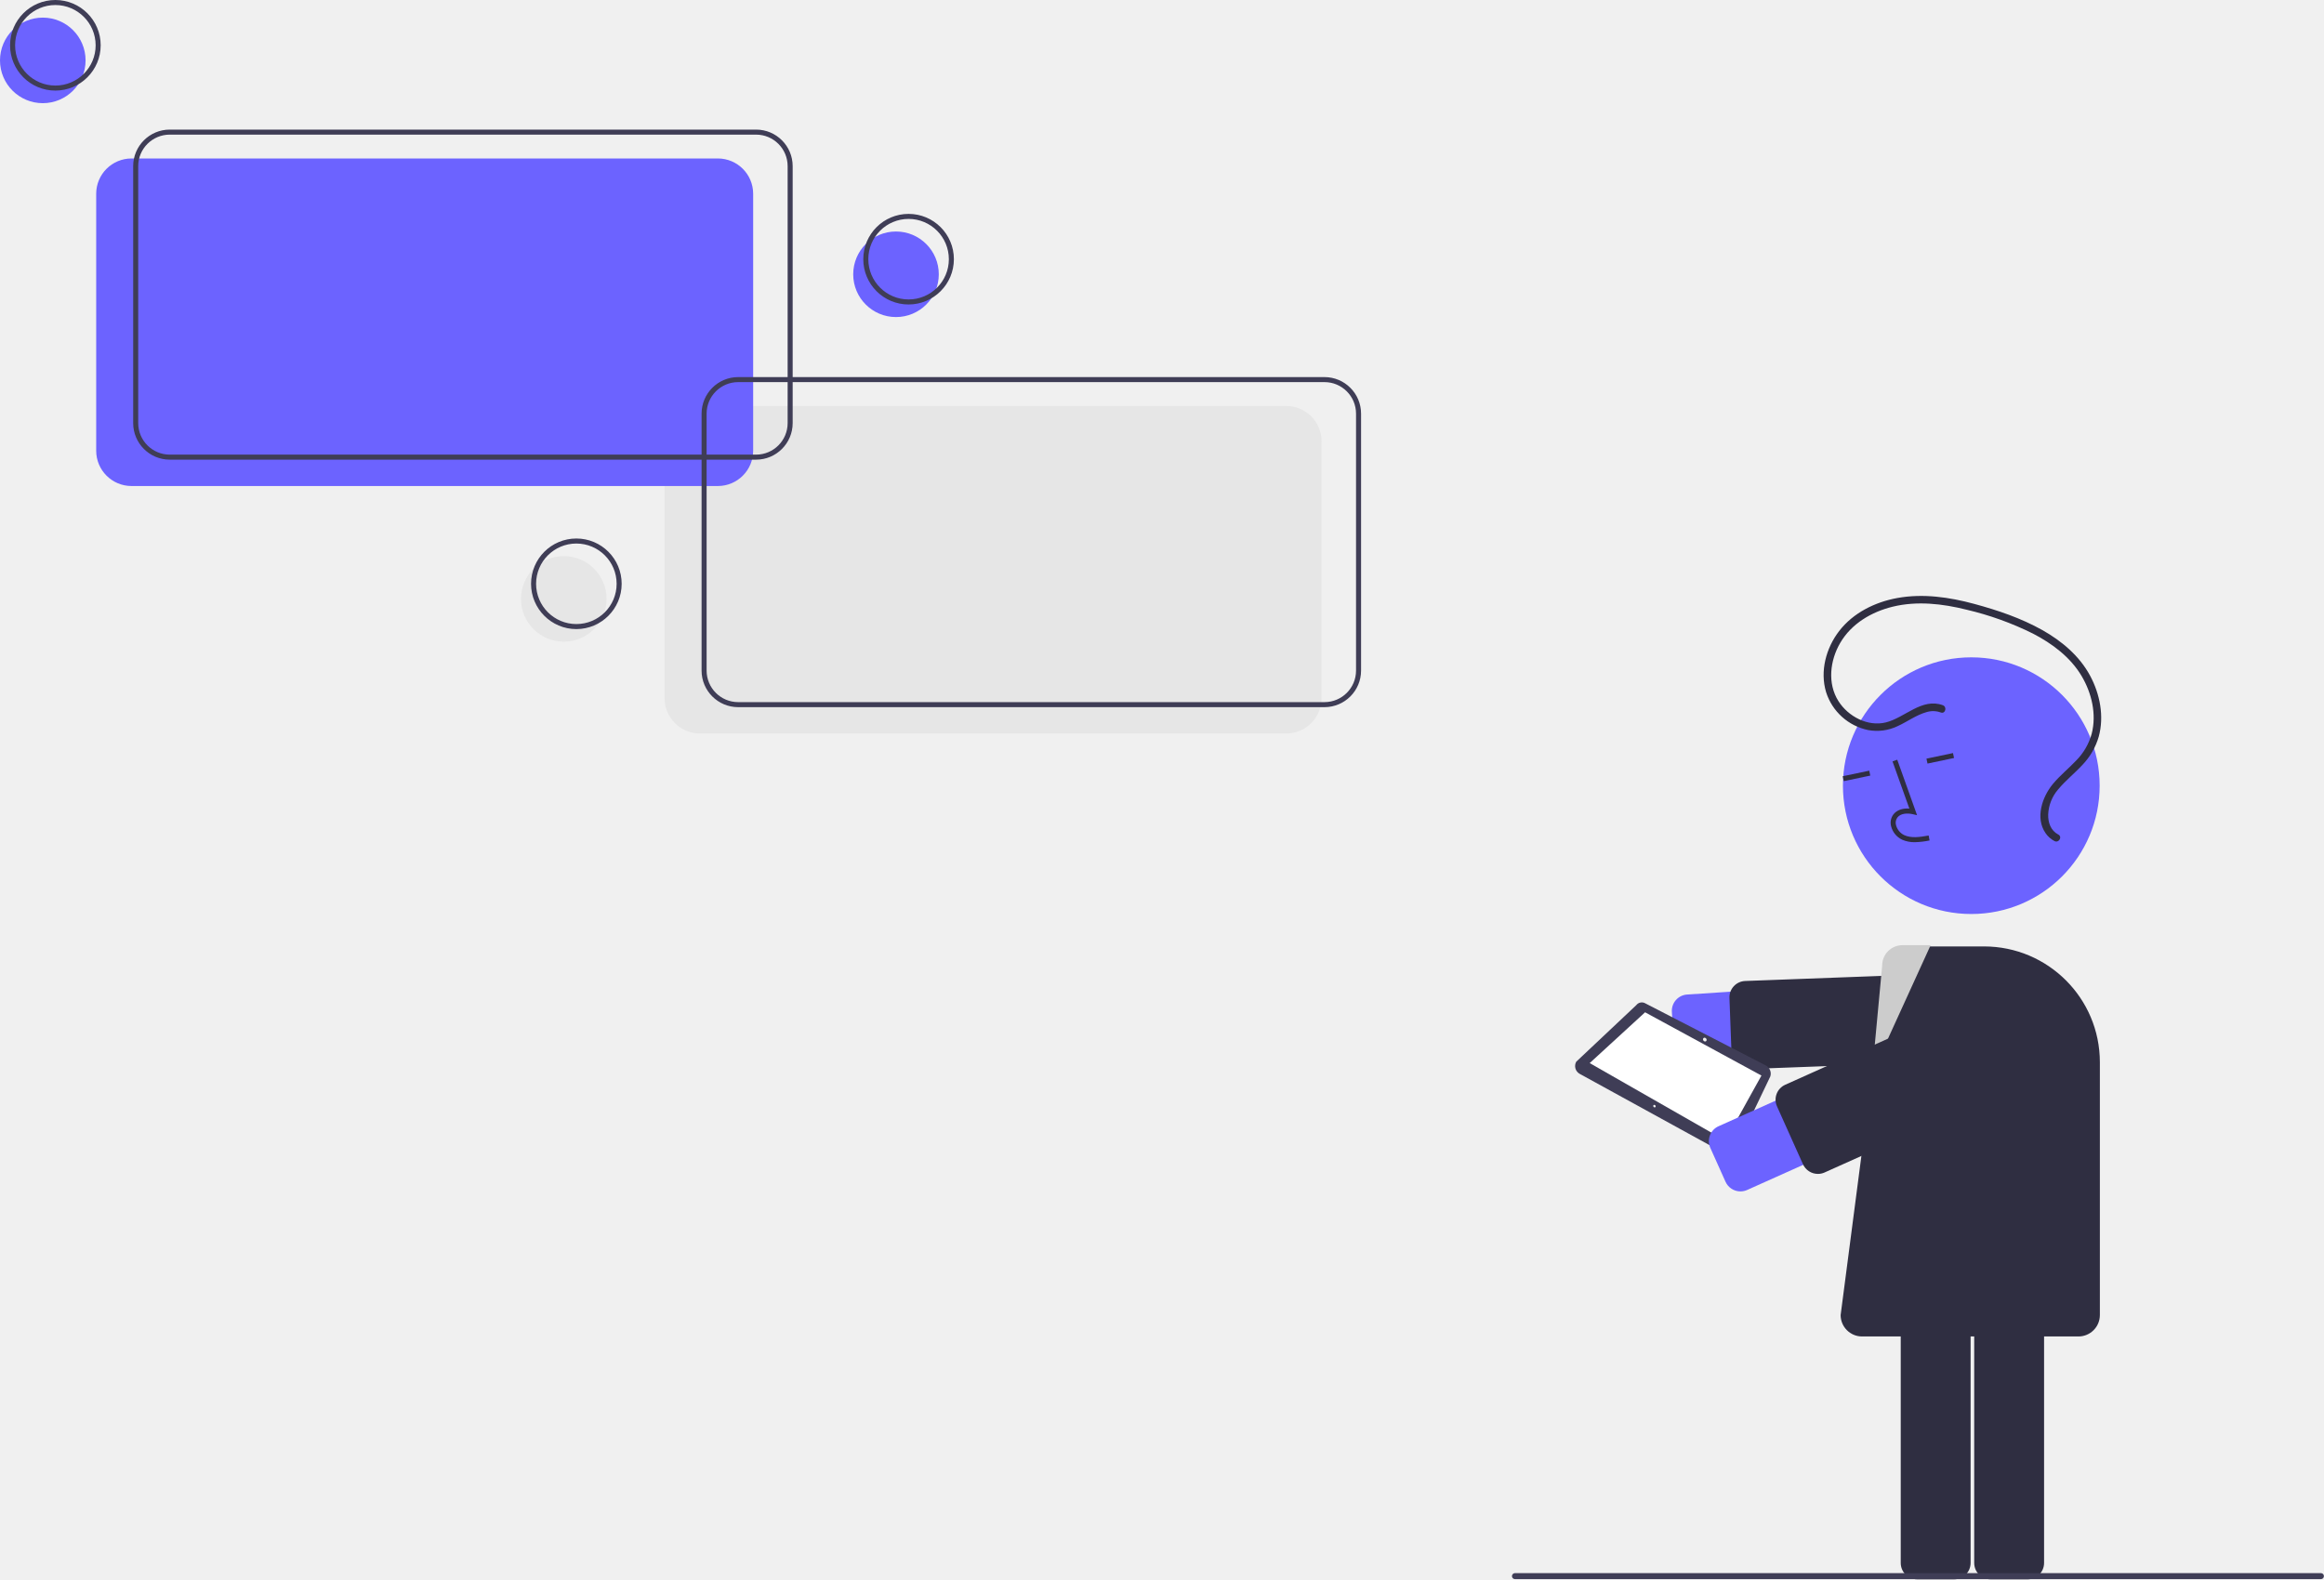
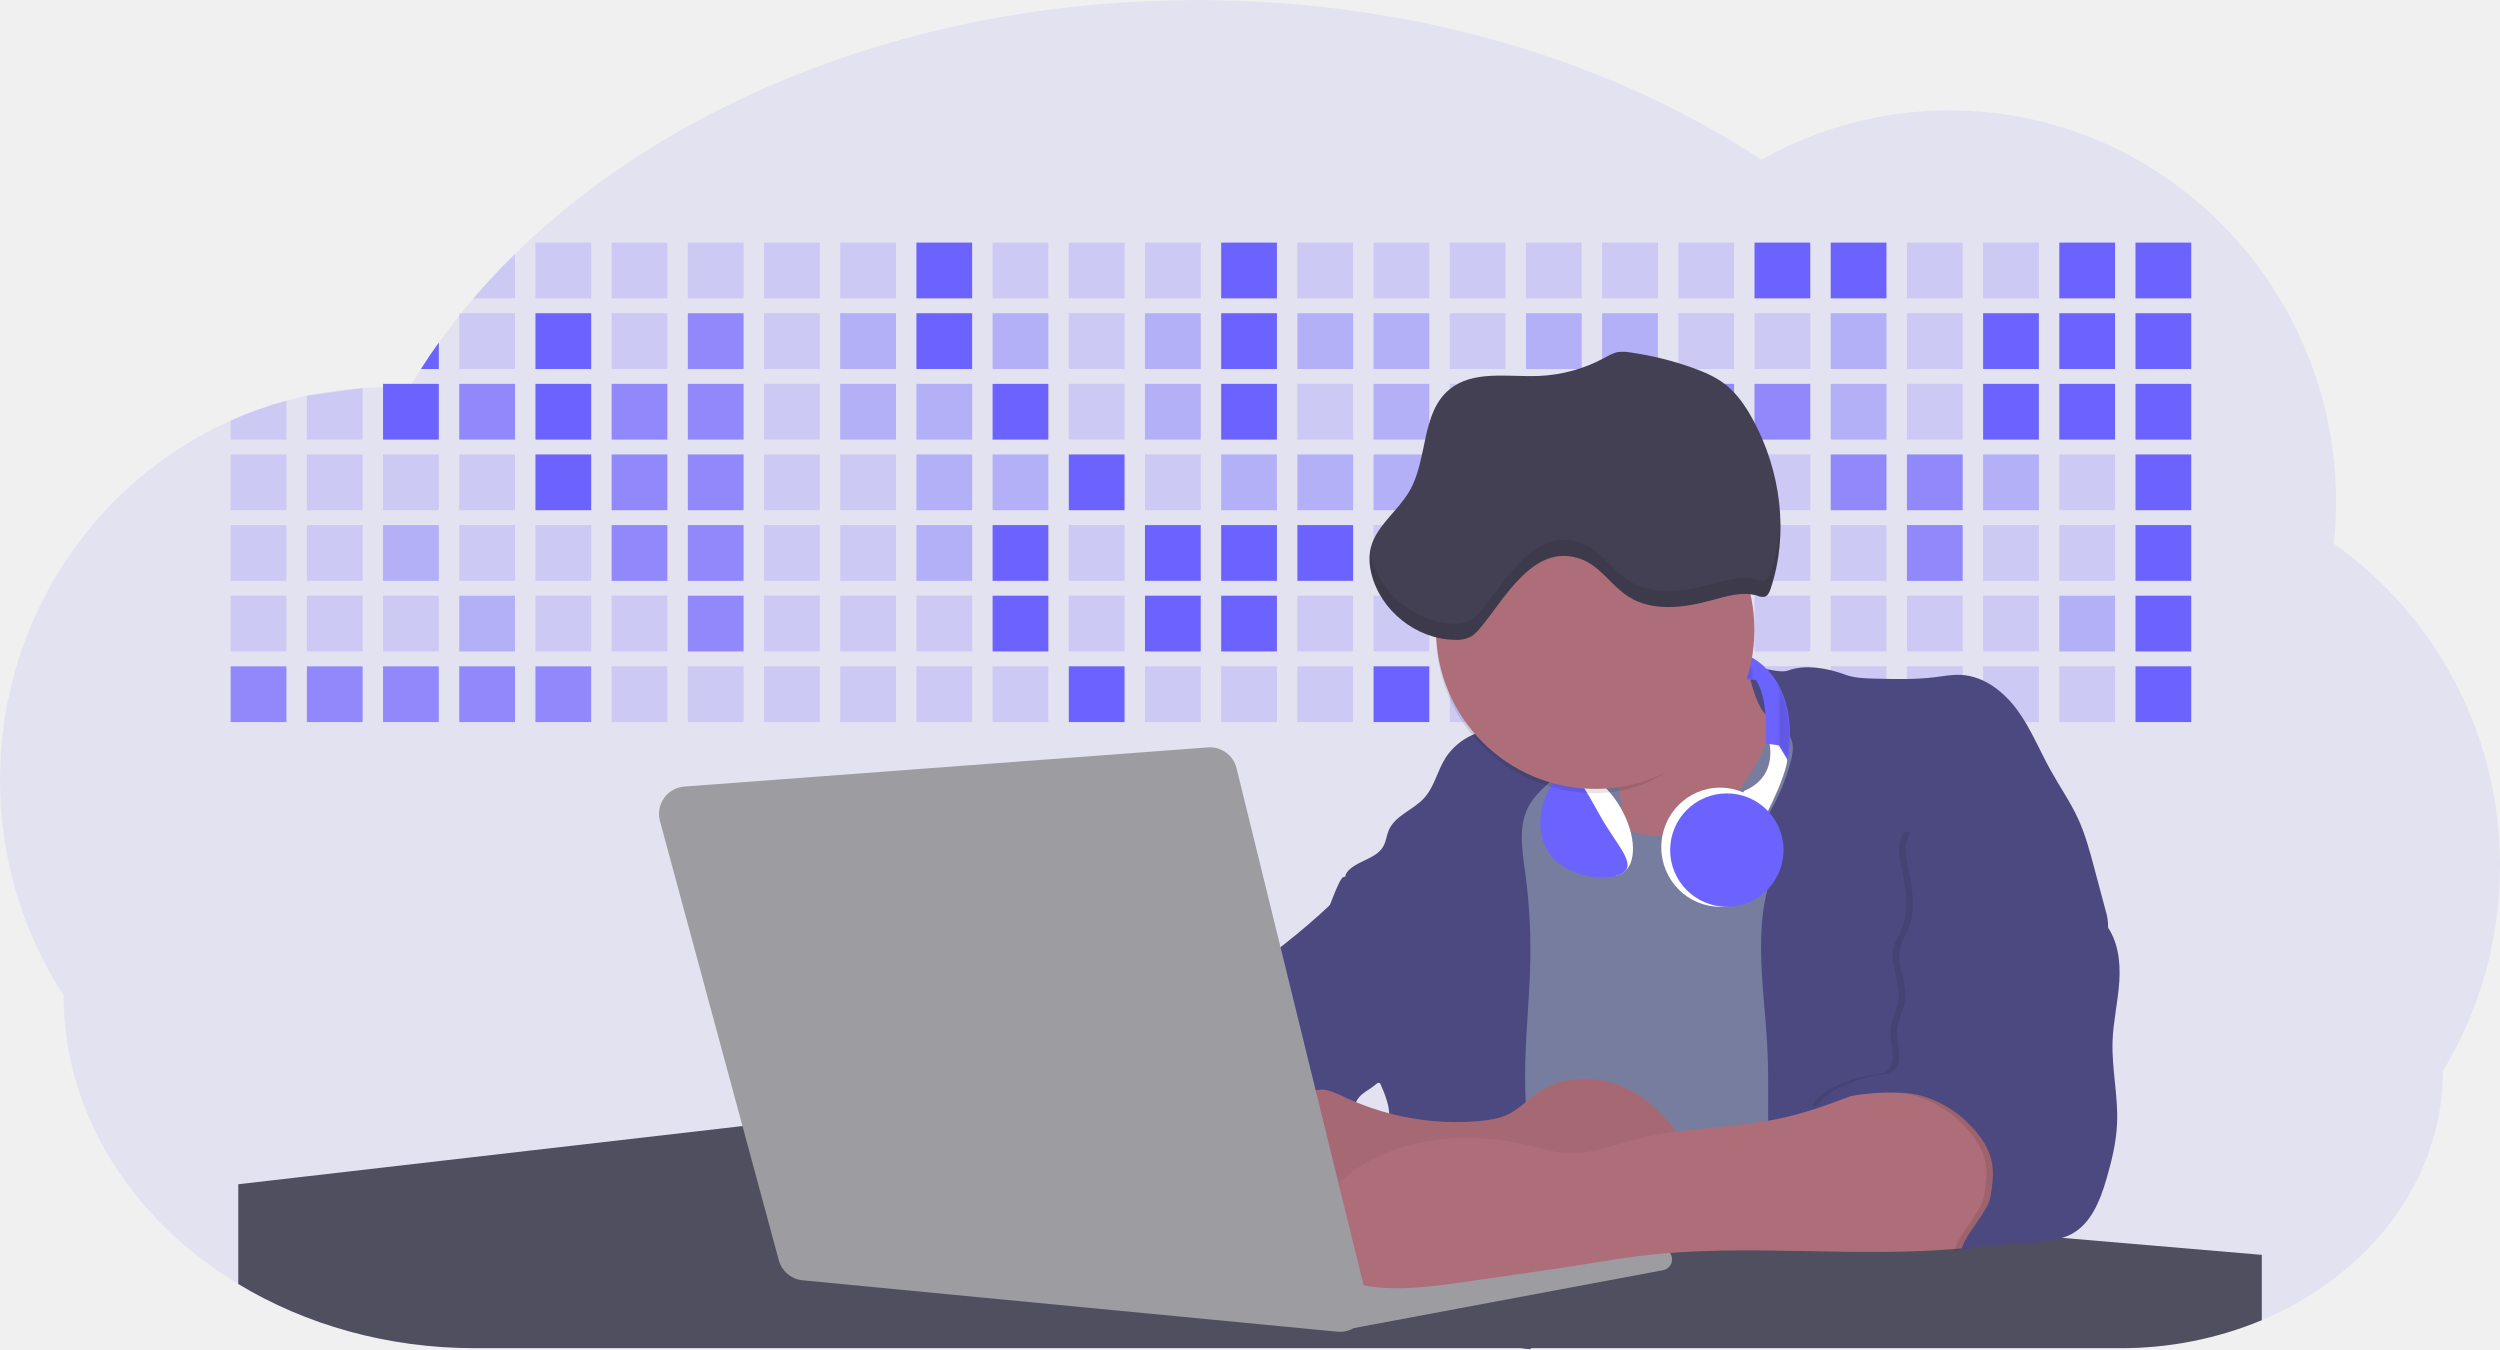
- <svg xmlns="http://www.w3.org/2000/svg" id="f90379f0-386c-4bb1-8522-a9f66969fa1c" data-name="Layer 1" width="923.372" height="627.62" viewBox="0 0 923.372 627.62">
-   <path d="M649.374,427.69H416.393a14.039,14.039,0,0,1-14.023-14.023V311.544a14.039,14.039,0,0,1,14.023-14.023h232.981a14.04,14.04,0,0,1,14.024,14.023v102.123A14.04,14.04,0,0,1,649.374,427.69Z" transform="translate(-138.3139 -136.1902)" fill="#e6e6e6" />
-   <circle cx="17" cy="24" r="17" fill="#6c63ff" />
-   <path d="M160.314,172.19a18,18,0,1,1,18-18A18.02,18.02,0,0,1,160.314,172.19Zm0-34a16,16,0,1,0,16,16A16.018,16.018,0,0,0,160.314,138.19Z" transform="translate(-138.3139 -136.1902)" fill="#3f3d56" />
-   <circle cx="224" cy="238" r="17" fill="#e6e6e6" />
-   <path d="M367.314,386.19a18,18,0,1,1,18-18A18.02,18.02,0,0,1,367.314,386.19Zm0-34a16,16,0,1,0,16,16A16.018,16.018,0,0,0,367.314,352.19Z" transform="translate(-138.3139 -136.1902)" fill="#3f3d56" />
-   <circle cx="356" cy="109" r="17" fill="#6c63ff" />
-   <path d="M499.314,257.19a18,18,0,1,1,18-18A18.02,18.02,0,0,1,499.314,257.19Zm0-34a16,16,0,1,0,16,16A16.018,16.018,0,0,0,499.314,223.19Z" transform="translate(-138.3139 -136.1902)" fill="#3f3d56" />
-   <path d="M423.538,329.335H190.557a14.04,14.04,0,0,1-14.024-14.023V213.189A14.04,14.04,0,0,1,190.557,199.165h232.981a14.04,14.04,0,0,1,14.024,14.024V315.312A14.04,14.04,0,0,1,423.538,329.335Z" transform="translate(-138.3139 -136.1902)" fill="#6c63ff" />
-   <path d="M438.734,318.86H205.753a14.54,14.54,0,0,1-14.524-14.523V202.214a14.54,14.54,0,0,1,14.524-14.523H438.734a14.54,14.54,0,0,1,14.524,14.523V304.337A14.54,14.54,0,0,1,438.734,318.86ZM205.753,189.69a12.538,12.538,0,0,0-12.524,12.523V304.337a12.538,12.538,0,0,0,12.524,12.523H438.734a12.538,12.538,0,0,0,12.524-12.523V202.214a12.538,12.538,0,0,0-12.524-12.523Z" transform="translate(-138.3139 -136.1902)" fill="#3f3d56" />
-   <path d="M664.571,417.215H431.59A14.54,14.54,0,0,1,417.066,402.691V300.569a14.54,14.54,0,0,1,14.524-14.523h232.981a14.54,14.54,0,0,1,14.524,14.523V402.691A14.54,14.54,0,0,1,664.571,417.215ZM431.59,288.045A12.538,12.538,0,0,0,419.066,300.569V402.691a12.538,12.538,0,0,0,12.524,12.524h232.981a12.538,12.538,0,0,0,12.524-12.524V300.569a12.538,12.538,0,0,0-12.524-12.523Z" transform="translate(-138.3139 -136.1902)" fill="#3f3d56" />
-   <path d="M810.022,559.13a6.5,6.5,0,0,1-6.476-6.075l-.965-14.728a6.5,6.5,0,0,1,6.061-6.911l115.387-7.557a13.88,13.88,0,0,1,1.814,27.701L810.457,559.116Q810.239,559.13,810.022,559.13Z" transform="translate(-138.3139 -136.1902)" fill="#6c63ff" />
-   <path d="M832.775,561.029a6.508,6.508,0,0,1-6.493-6.258l-.822-21.998a6.5,6.5,0,0,1,6.253-6.738L926.599,522.489a6.5,6.5,0,0,1,6.738,6.253l.822,21.998a6.5,6.5,0,0,1-6.253,6.738l-94.886,3.546C832.938,561.028,832.856,561.029,832.775,561.029Z" transform="translate(-138.3139 -136.1902)" fill="#2f2e41" />
-   <path d="M943.966,763.81H929.206a6.507,6.507,0,0,1-6.5-6.5V634.296a6.507,6.507,0,0,1,6.5-6.5h14.76a6.507,6.507,0,0,1,6.5,6.5V757.31A6.507,6.507,0,0,1,943.966,763.81Z" transform="translate(-138.3139 -136.1902)" fill="#2f2e41" />
-   <path d="M914.774,763.81H900.014a6.507,6.507,0,0,1-6.5-6.5V634.296a6.507,6.507,0,0,1,6.5-6.5h14.76a6.507,6.507,0,0,1,6.5,6.5V757.31A6.507,6.507,0,0,1,914.774,763.81Z" transform="translate(-138.3139 -136.1902)" fill="#2f2e41" />
-   <circle cx="783.235" cy="312.227" r="51" fill="#6c63ff" />
-   <path d="M899.114,470.88a12.095,12.095,0,0,1-5.027-.98,8.133,8.133,0,0,1-4.38-5.285,5.472,5.472,0,0,1,.897-4.78c1.332-1.709,3.632-2.522,6.338-2.314L890.244,438.773l1.883-.673,7.874,22.042-1.775-.403c-2.058-.465-4.728-.363-6.044,1.327a3.514,3.514,0,0,0-.533,3.07,6.146,6.146,0,0,0,3.261,3.942c2.783,1.257,6.042.81,9.703.146l.356,1.968A32.962,32.962,0,0,1,899.114,470.88Z" transform="translate(-138.3139 -136.1902)" fill="#2f2e41" />
-   <rect x="870.553" y="443.539" width="10.772" height="2" transform="translate(-210.9955 53.39222) rotate(-11.86416)" fill="#2f2e41" />
-   <rect x="903.826" y="436.548" width="10.772" height="2" transform="translate(-208.8474 60.08363) rotate(-11.86416)" fill="#2f2e41" />
-   <path d="M766.098,563.01l57.49,31.578a2.738,2.738,0,0,0,4.025-1.187l14.083-29.437a3.675,3.675,0,0,0-1.883-4.413L792.082,534.949a2.787,2.787,0,0,0-3.652.698l-23.842,22.462a3.541,3.541,0,0,0,1.356,4.82Q766.019,562.971,766.098,563.01Z" transform="translate(-138.3139 -136.1902)" fill="#3f3d56" />
-   <polygon points="631.62 422.471 685.516 453.277 699.858 427.427 653.623 402.284 631.62 422.471" fill="#fff" />
-   <ellipse cx="815.673" cy="549.324" rx="0.676" ry="0.793" transform="translate(-300.864 513.9266) rotate(-39.84152)" fill="#f2f2f2" />
-   <ellipse cx="795.663" cy="575.77" rx="0.451" ry="0.529" transform="translate(-322.4531 507.2466) rotate(-39.84152)" fill="#f2f2f2" />
-   <path d="M964.134,667.301h-86a8.51,8.51,0,0,1-8.5-8.5l18.004-138.064a8.49,8.49,0,0,1,8.496-8.436h30.52a46.032,46.032,0,0,1,45.98,45.98v100.52A8.51,8.51,0,0,1,964.134,667.301Z" transform="translate(-138.3139 -136.1902)" fill="#2f2e41" />
-   <path d="M905.394,511.801l-23.26,51,4-42.84a8.079,8.079,0,0,1,8-8.16Z" transform="translate(-138.3139 -136.1902)" fill="#ccc" />
-   <path d="M829.837,609.655a6.51,6.51,0,0,1-5.941-3.839l-6.041-13.467a6.499,6.499,0,0,1,3.27-8.591L926.63,536.428a13.879,13.879,0,1,1,11.362,25.327L832.487,609.086A6.464,6.464,0,0,1,829.837,609.655Z" transform="translate(-138.3139 -136.1902)" fill="#6c63ff" />
-   <path d="M860.61,602.702A6.51,6.51,0,0,1,854.67,598.863l-10.319-23.002a6.507,6.507,0,0,1,3.27-8.591L934.256,528.406a6.499,6.499,0,0,1,8.591,3.27l10.319,23.001a6.499,6.499,0,0,1-3.27,8.591l-86.635,38.865A6.472,6.472,0,0,1,860.61,602.702Z" transform="translate(-138.3139 -136.1902)" fill="#2f2e41" />
-   <path d="M910.233,416.441c-8.304-3.059-15.129,5-22.654,6.845-7.198,1.765-14.954-2.387-18.799-8.44-4.486-7.061-3.374-16.228.706-23.198,4.469-7.634,12.428-12.319,20.864-14.365,9.668-2.345,19.742-1.192,29.283,1.19a121.85,121.85,0,0,1,26.443,9.521c7.61,3.939,14.823,9.327,19.27,16.79,4.042,6.782,6.041,15.223,4.041,22.994a24.205,24.205,0,0,1-6.145,10.626c-3.012,3.189-6.464,5.953-9.272,9.335-4.247,5.114-7.101,13.496-2.914,19.545a9.793,9.793,0,0,0,3.551,3.147c1.71.891,3.229-1.697,1.514-2.59-3.012-1.569-4.105-4.752-4.024-7.998a16.272,16.272,0,0,1,3.994-9.982c2.942-3.535,6.579-6.398,9.686-9.777a27.022,27.022,0,0,0,6.412-11.162c2.208-8.09.481-16.902-3.426-24.191-4.228-7.888-11.316-13.843-19.03-18.172-8.394-4.711-17.724-7.868-26.987-10.375-9.939-2.69-20.376-4.205-30.603-2.343-8.866,1.614-17.531,5.894-23.106,13.136-5.204,6.76-7.691,15.973-5.174,24.291A22.235,22.235,0,0,0,880.561,426.32a19.101,19.101,0,0,0,11.614-1.515c3.897-1.746,7.437-4.461,11.581-5.622a8.941,8.941,0,0,1,5.68.151c1.814.668,2.597-2.23.798-2.893Z" transform="translate(-138.3139 -136.1902)" fill="#2f2e41" />
-   <path d="M1060.495,763.735h-320.294a1.191,1.191,0,0,1,0-2.381h320.294a1.191,1.191,0,0,1,0,2.381Z" transform="translate(-138.3139 -136.1902)" fill="#3f3d56" />
+ <svg xmlns="http://www.w3.org/2000/svg" id="aa7bae02-e79e-4d6b-a496-aba15f39787c" data-name="Layer 1" width="1144" height="617.32" viewBox="0 0 1144 617.32">
+   <path d="M1172,537.57a181.92,181.92,0,0,1-6.85,49.6,180.06,180.06,0,0,1-19.27,44.28c0,50.1-33.82,93.4-82.91,114a167.3,167.3,0,0,1-64.73,12.8H245.17c-40.25,0-77.55-10.86-108.14-29.36A185.76,185.76,0,0,1,112.2,711c-34-29.22-55.08-69.6-55.08-114.2A180.5,180.5,0,0,1,28,498.08c0-73.36,43.39-136.44,105.55-164.29a174.52,174.52,0,0,1,25.51-9.12q4.63-1.26,9.36-2.26a175.39,175.39,0,0,1,25.51-3.5q4.65-.29,9.35-.33H205c3.46,0,6.89.12,10.3.32l1.12-1.9q2.06-3.44,4.22-6.81,3.9-6.14,8.18-12.1,4.48-6.29,9.35-12.38l.83-1q2.76-3.44,5.64-6.8,9-10.49,19-20.35c72.11-70.68,185.08-116.18,312.08-116.18,98.82,0,189.15,27.55,258.34,73.07A174.18,174.18,0,0,1,920,191.86c97.74,0,177,80.37,177,179.51a184.9,184.9,0,0,1-1,18.78A180,180,0,0,1,1172,537.57Z" transform="translate(-28 -141.34)" fill="#6c63ff" opacity="0.1" />
+   <path d="M263.66,257.52v20.35h-19Q253.59,267.39,263.66,257.52Z" transform="translate(-28 -141.34)" fill="#6c63ff" opacity="0.2" />
+   <rect x="245.02" y="111.02" width="25.51" height="25.51" fill="#6c63ff" opacity="0.2" />
+   <rect x="279.88" y="111.02" width="25.51" height="25.51" fill="#6c63ff" opacity="0.2" />
+   <rect x="314.75" y="111.02" width="25.51" height="25.51" fill="#6c63ff" opacity="0.2" />
+   <rect x="349.61" y="111.02" width="25.51" height="25.51" fill="#6c63ff" opacity="0.2" />
+   <rect x="384.48" y="111.02" width="25.51" height="25.51" fill="#6c63ff" opacity="0.2" />
+   <rect x="419.35" y="111.02" width="25.51" height="25.51" fill="#6c63ff" />
+   <rect x="454.21" y="111.02" width="25.51" height="25.51" fill="#6c63ff" opacity="0.2" />
+   <rect x="489.08" y="111.02" width="25.51" height="25.51" fill="#6c63ff" opacity="0.2" />
+   <rect x="523.94" y="111.02" width="25.51" height="25.51" fill="#6c63ff" opacity="0.2" />
+   <rect x="558.81" y="111.02" width="25.51" height="25.51" fill="#6c63ff" />
+   <rect x="593.68" y="111.02" width="25.51" height="25.51" fill="#6c63ff" opacity="0.2" />
+   <rect x="628.54" y="111.02" width="25.51" height="25.51" fill="#6c63ff" opacity="0.2" />
+   <rect x="663.41" y="111.02" width="25.51" height="25.51" fill="#6c63ff" opacity="0.2" />
+   <rect x="698.28" y="111.02" width="25.51" height="25.51" fill="#6c63ff" opacity="0.2" />
+   <rect x="733.14" y="111.02" width="25.51" height="25.51" fill="#6c63ff" opacity="0.2" />
+   <rect x="768.01" y="111.02" width="25.51" height="25.51" fill="#6c63ff" opacity="0.2" />
+   <rect x="802.87" y="111.02" width="25.51" height="25.51" fill="#6c63ff" />
+   <rect x="837.74" y="111.02" width="25.51" height="25.51" fill="#6c63ff" />
+   <rect x="872.61" y="111.02" width="25.51" height="25.51" fill="#6c63ff" opacity="0.2" />
+   <rect x="907.47" y="111.02" width="25.51" height="25.51" fill="#6c63ff" opacity="0.2" />
+   <rect x="942.34" y="111.02" width="25.51" height="25.51" fill="#6c63ff" />
+   <rect x="977.2" y="111.02" width="25.51" height="25.51" fill="#6c63ff" />
+   <path d="M228.8,298.08v12.1h-8.18Q224.52,304,228.8,298.08Z" transform="translate(-28 -141.34)" fill="#6c63ff" />
+   <rect x="210.15" y="143.33" width="25.51" height="25.51" fill="#6c63ff" opacity="0.2" />
+   <rect x="245.02" y="143.33" width="25.51" height="25.51" fill="#6c63ff" />
+   <rect x="279.88" y="143.33" width="25.51" height="25.51" fill="#6c63ff" opacity="0.2" />
+   <rect x="314.75" y="143.33" width="25.51" height="25.51" fill="#6c63ff" opacity="0.7" />
+   <rect x="349.61" y="143.33" width="25.51" height="25.51" fill="#6c63ff" opacity="0.2" />
+   <rect x="384.48" y="143.33" width="25.51" height="25.51" fill="#6c63ff" opacity="0.4" />
+   <rect x="419.35" y="143.33" width="25.51" height="25.51" fill="#6c63ff" />
+   <rect x="454.21" y="143.33" width="25.51" height="25.51" fill="#6c63ff" opacity="0.4" />
+   <rect x="489.08" y="143.33" width="25.51" height="25.51" fill="#6c63ff" opacity="0.2" />
+   <rect x="523.94" y="143.33" width="25.51" height="25.51" fill="#6c63ff" opacity="0.4" />
+   <rect x="558.81" y="143.33" width="25.51" height="25.51" fill="#6c63ff" />
+   <rect x="593.68" y="143.33" width="25.51" height="25.51" fill="#6c63ff" opacity="0.4" />
+   <rect x="628.54" y="143.33" width="25.51" height="25.51" fill="#6c63ff" opacity="0.4" />
+   <rect x="663.41" y="143.33" width="25.51" height="25.51" fill="#6c63ff" opacity="0.2" />
+   <rect x="698.28" y="143.33" width="25.51" height="25.51" fill="#6c63ff" opacity="0.4" />
+   <rect x="733.14" y="143.33" width="25.51" height="25.51" fill="#6c63ff" opacity="0.4" />
+   <rect x="768.01" y="143.33" width="25.51" height="25.51" fill="#6c63ff" opacity="0.2" />
+   <rect x="802.87" y="143.33" width="25.51" height="25.51" fill="#6c63ff" opacity="0.2" />
+   <rect x="837.74" y="143.33" width="25.51" height="25.51" fill="#6c63ff" opacity="0.4" />
+   <rect x="872.61" y="143.33" width="25.51" height="25.51" fill="#6c63ff" opacity="0.2" />
+   <rect x="907.47" y="143.33" width="25.51" height="25.51" fill="#6c63ff" />
+   <rect x="942.34" y="143.33" width="25.51" height="25.51" fill="#6c63ff" />
+   <rect x="977.2" y="143.33" width="25.51" height="25.51" fill="#6c63ff" />
+   <path d="M159.06,324.67V342.5H133.55v-8.71A174.52,174.52,0,0,1,159.06,324.67Z" transform="translate(-28 -141.34)" fill="#6c63ff" opacity="0.2" />
+   <polygon points="165.93 177.57 165.93 201.16 140.42 201.16 140.42 181.07 165.93 177.57" fill="#6c63ff" opacity="0.2" />
+   <rect x="175.28" y="175.65" width="25.51" height="25.51" fill="#6c63ff" />
+   <rect x="210.15" y="175.65" width="25.51" height="25.51" fill="#6c63ff" opacity="0.7" />
+   <rect x="245.02" y="175.65" width="25.51" height="25.51" fill="#6c63ff" />
+   <rect x="279.88" y="175.65" width="25.51" height="25.51" fill="#6c63ff" opacity="0.7" />
+   <rect x="314.75" y="175.65" width="25.51" height="25.51" fill="#6c63ff" opacity="0.7" />
+   <rect x="349.61" y="175.65" width="25.51" height="25.51" fill="#6c63ff" opacity="0.2" />
+   <rect x="384.48" y="175.65" width="25.51" height="25.51" fill="#6c63ff" opacity="0.4" />
+   <rect x="419.35" y="175.65" width="25.51" height="25.51" fill="#6c63ff" opacity="0.4" />
+   <rect x="454.21" y="175.65" width="25.51" height="25.51" fill="#6c63ff" />
+   <rect x="489.08" y="175.65" width="25.51" height="25.51" fill="#6c63ff" opacity="0.2" />
+   <rect x="523.94" y="175.65" width="25.51" height="25.51" fill="#6c63ff" opacity="0.4" />
+   <rect x="558.81" y="175.65" width="25.51" height="25.51" fill="#6c63ff" />
+   <rect x="593.68" y="175.65" width="25.51" height="25.51" fill="#6c63ff" opacity="0.2" />
+   <rect x="628.54" y="175.65" width="25.51" height="25.51" fill="#6c63ff" opacity="0.4" />
+   <rect x="663.41" y="175.65" width="25.51" height="25.51" fill="#6c63ff" opacity="0.2" />
+   <rect x="698.28" y="175.65" width="25.51" height="25.51" fill="#6c63ff" />
+   <rect x="733.14" y="175.65" width="25.51" height="25.51" fill="#6c63ff" opacity="0.2" />
+   <rect x="768.01" y="175.65" width="25.51" height="25.51" fill="#6c63ff" opacity="0.7" />
+   <rect x="802.87" y="175.65" width="25.51" height="25.51" fill="#6c63ff" opacity="0.7" />
+   <rect x="837.74" y="175.65" width="25.51" height="25.51" fill="#6c63ff" opacity="0.4" />
+   <rect x="872.61" y="175.65" width="25.51" height="25.51" fill="#6c63ff" opacity="0.2" />
+   <rect x="907.47" y="175.65" width="25.51" height="25.51" fill="#6c63ff" />
+   <rect x="942.34" y="175.65" width="25.51" height="25.51" fill="#6c63ff" />
+   <rect x="977.2" y="175.65" width="25.51" height="25.51" fill="#6c63ff" />
+   <rect x="105.55" y="207.96" width="25.51" height="25.51" fill="#6c63ff" opacity="0.2" />
+   <rect x="140.42" y="207.96" width="25.51" height="25.51" fill="#6c63ff" opacity="0.2" />
+   <rect x="175.28" y="207.96" width="25.51" height="25.51" fill="#6c63ff" opacity="0.2" />
+   <rect x="210.15" y="207.96" width="25.51" height="25.51" fill="#6c63ff" opacity="0.2" />
+   <rect x="245.02" y="207.96" width="25.51" height="25.51" fill="#6c63ff" />
+   <rect x="279.88" y="207.96" width="25.51" height="25.51" fill="#6c63ff" opacity="0.7" />
+   <rect x="314.75" y="207.96" width="25.51" height="25.51" fill="#6c63ff" opacity="0.7" />
+   <rect x="349.61" y="207.96" width="25.51" height="25.51" fill="#6c63ff" opacity="0.2" />
+   <rect x="384.48" y="207.96" width="25.51" height="25.51" fill="#6c63ff" opacity="0.2" />
+   <rect x="419.35" y="207.96" width="25.51" height="25.51" fill="#6c63ff" opacity="0.4" />
+   <rect x="454.21" y="207.96" width="25.51" height="25.51" fill="#6c63ff" opacity="0.4" />
+   <rect x="489.08" y="207.96" width="25.51" height="25.51" fill="#6c63ff" />
+   <rect x="523.94" y="207.96" width="25.51" height="25.51" fill="#6c63ff" opacity="0.2" />
+   <rect x="558.81" y="207.96" width="25.51" height="25.51" fill="#6c63ff" opacity="0.4" />
+   <rect x="593.68" y="207.96" width="25.51" height="25.51" fill="#6c63ff" opacity="0.4" />
+   <rect x="628.54" y="207.96" width="25.51" height="25.51" fill="#6c63ff" opacity="0.4" />
+   <rect x="663.41" y="207.96" width="25.51" height="25.51" fill="#6c63ff" opacity="0.4" />
+   <rect x="698.28" y="207.96" width="25.51" height="25.51" fill="#6c63ff" opacity="0.2" />
+   <rect x="733.14" y="207.96" width="25.51" height="25.51" fill="#6c63ff" opacity="0.2" />
+   <rect x="768.01" y="207.96" width="25.51" height="25.51" fill="#6c63ff" opacity="0.2" />
+   <rect x="802.87" y="207.96" width="25.51" height="25.51" fill="#6c63ff" opacity="0.2" />
+   <rect x="837.74" y="207.96" width="25.51" height="25.51" fill="#6c63ff" opacity="0.7" />
+   <rect x="872.61" y="207.96" width="25.51" height="25.51" fill="#6c63ff" opacity="0.7" />
+   <rect x="907.47" y="207.96" width="25.51" height="25.51" fill="#6c63ff" opacity="0.4" />
+   <rect x="942.34" y="207.96" width="25.51" height="25.51" fill="#6c63ff" opacity="0.2" />
+   <rect x="977.2" y="207.96" width="25.51" height="25.51" fill="#6c63ff" />
+   <rect x="105.55" y="240.28" width="25.51" height="25.51" fill="#6c63ff" opacity="0.2" />
+   <rect x="140.42" y="240.28" width="25.51" height="25.51" fill="#6c63ff" opacity="0.2" />
+   <rect x="175.28" y="240.28" width="25.51" height="25.51" fill="#6c63ff" opacity="0.4" />
+   <rect x="210.15" y="240.28" width="25.51" height="25.51" fill="#6c63ff" opacity="0.2" />
+   <rect x="245.02" y="240.28" width="25.51" height="25.51" fill="#6c63ff" opacity="0.2" />
+   <rect x="279.88" y="240.28" width="25.51" height="25.51" fill="#6c63ff" opacity="0.7" />
+   <rect x="314.75" y="240.28" width="25.51" height="25.51" fill="#6c63ff" opacity="0.7" />
+   <rect x="349.61" y="240.28" width="25.51" height="25.51" fill="#6c63ff" opacity="0.2" />
+   <rect x="384.48" y="240.28" width="25.51" height="25.51" fill="#6c63ff" opacity="0.2" />
+   <rect x="419.35" y="240.28" width="25.51" height="25.51" fill="#6c63ff" opacity="0.4" />
+   <rect x="454.21" y="240.28" width="25.51" height="25.51" fill="#6c63ff" />
+   <rect x="489.08" y="240.28" width="25.51" height="25.51" fill="#6c63ff" opacity="0.2" />
+   <rect x="523.94" y="240.28" width="25.51" height="25.51" fill="#6c63ff" />
+   <rect x="558.81" y="240.28" width="25.51" height="25.51" fill="#6c63ff" />
+   <rect x="593.68" y="240.28" width="25.51" height="25.51" fill="#6c63ff" />
+   <rect x="628.54" y="240.28" width="25.51" height="25.51" fill="#6c63ff" opacity="0.2" />
+   <rect x="663.41" y="240.28" width="25.51" height="25.51" fill="#6c63ff" />
+   <rect x="698.28" y="240.28" width="25.51" height="25.51" fill="#6c63ff" opacity="0.2" />
+   <rect x="733.14" y="240.28" width="25.51" height="25.51" fill="#6c63ff" opacity="0.2" />
+   <rect x="768.01" y="240.28" width="25.51" height="25.51" fill="#6c63ff" opacity="0.2" />
+   <rect x="802.87" y="240.28" width="25.51" height="25.51" fill="#6c63ff" opacity="0.2" />
+   <rect x="837.74" y="240.28" width="25.51" height="25.51" fill="#6c63ff" opacity="0.2" />
+   <rect x="872.61" y="240.28" width="25.51" height="25.51" fill="#6c63ff" opacity="0.7" />
+   <rect x="907.47" y="240.28" width="25.51" height="25.51" fill="#6c63ff" opacity="0.2" />
+   <rect x="942.34" y="240.28" width="25.51" height="25.51" fill="#6c63ff" opacity="0.2" />
+   <rect x="977.2" y="240.28" width="25.51" height="25.51" fill="#6c63ff" />
+   <rect x="105.55" y="272.59" width="25.51" height="25.51" fill="#6c63ff" opacity="0.2" />
+   <rect x="140.42" y="272.59" width="25.51" height="25.51" fill="#6c63ff" opacity="0.2" />
+   <rect x="175.28" y="272.59" width="25.51" height="25.51" fill="#6c63ff" opacity="0.2" />
+   <rect x="210.15" y="272.59" width="25.51" height="25.51" fill="#6c63ff" opacity="0.4" />
+   <rect x="245.02" y="272.59" width="25.51" height="25.51" fill="#6c63ff" opacity="0.2" />
+   <rect x="279.88" y="272.59" width="25.51" height="25.51" fill="#6c63ff" opacity="0.2" />
+   <rect x="314.75" y="272.59" width="25.51" height="25.51" fill="#6c63ff" opacity="0.7" />
+   <rect x="349.61" y="272.59" width="25.51" height="25.51" fill="#6c63ff" opacity="0.2" />
+   <rect x="384.48" y="272.59" width="25.51" height="25.51" fill="#6c63ff" opacity="0.2" />
+   <rect x="419.35" y="272.59" width="25.51" height="25.51" fill="#6c63ff" opacity="0.2" />
+   <rect x="454.21" y="272.59" width="25.51" height="25.51" fill="#6c63ff" />
+   <rect x="489.08" y="272.59" width="25.51" height="25.51" fill="#6c63ff" opacity="0.2" />
+   <rect x="523.94" y="272.59" width="25.51" height="25.51" fill="#6c63ff" />
+   <rect x="558.81" y="272.59" width="25.51" height="25.51" fill="#6c63ff" />
+   <rect x="593.68" y="272.59" width="25.51" height="25.51" fill="#6c63ff" opacity="0.2" />
+   <rect x="628.54" y="272.59" width="25.51" height="25.51" fill="#6c63ff" opacity="0.2" />
+   <rect x="663.41" y="272.59" width="25.51" height="25.51" fill="#6c63ff" opacity="0.2" />
+   <rect x="698.28" y="272.59" width="25.51" height="25.51" fill="#6c63ff" opacity="0.2" />
+   <rect x="733.14" y="272.59" width="25.51" height="25.51" fill="#6c63ff" opacity="0.2" />
+   <rect x="768.01" y="272.59" width="25.51" height="25.51" fill="#6c63ff" opacity="0.2" />
+   <rect x="802.87" y="272.59" width="25.51" height="25.51" fill="#6c63ff" opacity="0.2" />
+   <rect x="837.74" y="272.59" width="25.51" height="25.51" fill="#6c63ff" opacity="0.2" />
+   <rect x="872.61" y="272.59" width="25.51" height="25.51" fill="#6c63ff" opacity="0.2" />
+   <rect x="907.47" y="272.59" width="25.51" height="25.51" fill="#6c63ff" opacity="0.2" />
+   <rect x="942.34" y="272.59" width="25.51" height="25.51" fill="#6c63ff" opacity="0.4" />
+   <rect x="977.2" y="272.59" width="25.51" height="25.51" fill="#6c63ff" />
+   <rect x="105.55" y="304.91" width="25.51" height="25.51" fill="#6c63ff" opacity="0.7" />
+   <rect x="140.42" y="304.91" width="25.51" height="25.51" fill="#6c63ff" opacity="0.7" />
+   <rect x="175.28" y="304.91" width="25.51" height="25.51" fill="#6c63ff" opacity="0.7" />
+   <rect x="210.15" y="304.91" width="25.51" height="25.51" fill="#6c63ff" opacity="0.7" />
+   <rect x="245.02" y="304.91" width="25.51" height="25.51" fill="#6c63ff" opacity="0.7" />
+   <rect x="279.88" y="304.91" width="25.51" height="25.51" fill="#6c63ff" opacity="0.2" />
+   <rect x="314.75" y="304.91" width="25.51" height="25.51" fill="#6c63ff" opacity="0.2" />
+   <rect x="349.61" y="304.91" width="25.51" height="25.51" fill="#6c63ff" opacity="0.2" />
+   <rect x="384.48" y="304.91" width="25.51" height="25.51" fill="#6c63ff" opacity="0.2" />
+   <rect x="419.35" y="304.91" width="25.51" height="25.51" fill="#6c63ff" opacity="0.2" />
+   <rect x="454.21" y="304.91" width="25.51" height="25.51" fill="#6c63ff" opacity="0.2" />
+   <rect x="489.08" y="304.91" width="25.51" height="25.51" fill="#6c63ff" />
+   <rect x="523.94" y="304.91" width="25.51" height="25.51" fill="#6c63ff" opacity="0.2" />
+   <rect x="558.81" y="304.91" width="25.51" height="25.51" fill="#6c63ff" opacity="0.2" />
+   <rect x="593.68" y="304.91" width="25.51" height="25.51" fill="#6c63ff" opacity="0.2" />
+   <rect x="628.54" y="304.91" width="25.51" height="25.51" fill="#6c63ff" />
+   <rect x="663.41" y="304.91" width="25.51" height="25.51" fill="#6c63ff" opacity="0.2" />
+   <rect x="698.28" y="304.91" width="25.51" height="25.51" fill="#6c63ff" opacity="0.2" />
+   <rect x="733.14" y="304.91" width="25.51" height="25.51" fill="#6c63ff" opacity="0.2" />
+   <rect x="768.01" y="304.91" width="25.51" height="25.51" fill="#6c63ff" opacity="0.2" />
+   <rect x="802.87" y="304.91" width="25.51" height="25.51" fill="#6c63ff" opacity="0.2" />
+   <rect x="837.74" y="304.91" width="25.51" height="25.51" fill="#6c63ff" opacity="0.2" />
+   <rect x="872.61" y="304.91" width="25.51" height="25.51" fill="#6c63ff" opacity="0.2" />
+   <rect x="907.47" y="304.91" width="25.51" height="25.51" fill="#6c63ff" opacity="0.2" />
+   <rect x="942.34" y="304.91" width="25.51" height="25.51" fill="#6c63ff" opacity="0.2" />
+   <rect x="977.2" y="304.91" width="25.51" height="25.51" fill="#6c63ff" />
+   <circle cx="734.52" cy="363.89" r="34.87" fill="#767d9f" />
+   <path d="M760.71,460.87q5.22,22.78,8.86,45.9c.73,4.58,1.38,9.41-.28,13.74-1.39,3.61-4.22,6.43-6.44,9.59s-3.9,7.21-2.55,10.83,5.29,5.6,9.05,6.62c10.76,2.9,22.23.79,32.94-2.35a53.29,53.29,0,0,0,13.81-5.72c4.54-2.88,8.26-6.88,11.68-11,15.61-18.93,25.83-41.65,35.45-64.23a39.12,39.12,0,0,1-33.11-13.34c-3.94-4.63-6.83-11.08-4.61-16.74-6.51,3.57-14.24,3.81-21.25,6.25a75.49,75.49,0,0,0-12.5,6.15q-7.18,4.15-14.28,8.46C772.07,458.29,767,461.19,760.71,460.87Z" transform="translate(-28 -141.34)" fill="#ae6e79" />
+   <path d="M833.64,487.05c-6.11,11.89-14.06,23.32-25.41,30.4s-26.63,9-38,2c-5.6-3.42-9.84-8.62-14.73-13s-11-8.13-17.57-7.56c-7.24.63-12.91,6.28-17.76,11.69-7.36,8.22-14.47,16.79-19.68,26.52-10,18.7-12.37,40.56-11.93,61.76s3.51,42.29,3.58,63.49c.1,26.08-4.32,51.95-8.79,77.64,41.1-5.06,82.25,6,123.44,10.19,26.36,2.71,52.92,2.65,79.42,2.58,4.66,0,9.62-.12,13.5-2.7a18.2,18.2,0,0,0,5.59-6.64c3.66-6.75,5.13-14.45,6.15-22.06,2.59-19.22,2.67-38.68,2.74-58.08.18-47,.35-94.17-5.62-140.8-1.47-11.47-3.35-23-7.75-33.73s-11.58-20.6-21.62-26.35c-6.45-3.7-21.4-10.14-29-6.41C841.67,460.15,837.73,479.09,833.64,487.05Z" transform="translate(-28 -141.34)" fill="#767d9f" />
+   <path d="M836.68,619.77c-1.55-29-7.86-59.95,5.57-85.69,3.3-6.32-8.54-14.21-4.88-20.33a92.08,92.08,0,0,0,10.06-23.93c.76-2.89,1.37-5.95.65-8.85-1.33-5.29-6.56-8.44-11-11.66-4.9-3.56-7.42-14.41-9-20.28s12.57,1.2,18.26-.89c7.9-2.89,17.94-1.07,25.82,1.86,4.4,1.62,9.18,1.76,13.87,1.88,9.11.24,18.25.47,27.29-.65,4.06-.51,8.13-1.28,12.21-1.05,10.41.59,19.46,7.71,25.62,16.13s10.08,18.23,15.13,27.35c4.21,7.6,9.23,14.78,12.82,22.69,3.18,7,5.19,14.52,7.18,22l5.13,19.19a25.58,25.58,0,0,1,1.26,8.51c-.26,3.07-1.62,5.93-3,8.66A164.12,164.12,0,0,1,971,603.2c-10.79,13.23-23.89,25.16-30.3,41-2.5,6.17-3.89,12.73-5.16,19.27a707.94,707.94,0,0,0-10.9,79.15,174.2,174.2,0,0,0-36.52-12.21,177.61,177.61,0,0,0-19-3c-5.59-.58-12.8.52-18.12-1-8.9-2.53-9.88-17.58-11.23-25.46-2.16-12.55-2.59-25.32-2.67-38C837,648.53,837.45,634.14,836.68,619.77Z" transform="translate(-28 -141.34)" fill="#4c4981" />
+   <path d="M641.23,565.54c4.21,24,8.85,48.07,18,70.62-.23.22-.46.42-.69.62-.81.69-1.65,1.34-2.53,2-2.05,1.44-4.3,2.66-6,4.54a8,8,0,0,0-1.5,2.45,5.48,5.48,0,0,0,0,4.47c-4.77,2.11-10.31,1.46-15.66,1.26-4.61-.17-9.08,0-12.78,2.53-5.14,3.54-6.69,10.34-7.52,16.52q-.46,3.38-.79,6.77-.32,3.15-.52,6.32a188.61,188.61,0,0,0-.19,21q.08,1.92.21,3.84c-16.34-.39-31.23-8.91-45.32-17.19-3.22-1.89-6.54-3.88-8.63-7A15.8,15.8,0,0,1,555,674c0-.51.09-1,.16-1.52a41.58,41.58,0,0,1,2.29-8.68,107.2,107.2,0,0,1,19.19-32.65c3.58-4.18,7.61-8.27,9.28-13.52.73-2.29,1-4.72,1.74-7,3.32-9.88,15.3-14.55,19.4-24.14,1-2.29,1.46-4.8,2.7-7a17.63,17.63,0,0,1,4.25-4.75c.73-.61,1.49-1.2,2.24-1.79q10.54-8.26,20.31-17.45,1.82-1.71,3.6-3.46A59.48,59.48,0,0,0,641.23,565.54Z" transform="translate(-28 -141.34)" fill="#4c4981" />
+   <path d="M742,494.56c-1.44,1.52-3,2.95-4.53,4.37l-.41.37-1.62,1.5a39,39,0,0,0-7.55,8.79l-.17.28c-5.1,9.13-3.21,20.37-1.79,30.74a261.55,261.55,0,0,1,2.37,39c-.26,18-2.38,35.88-2.42,53.86,0,4.08.09,8.15.27,12.23.29,6.63.79,13.25,1.39,19.87.65,7.26,1.43,14.51,2.16,21.76.58,5.61,1.13,11.21,1.59,16.81.23,2.9.45,5.79.63,8.69.21,3.4.38,6.81.48,10.21h0c.07,2.16.11,4.31.11,6.47,0,1.23,0,2.45,0,3.67q0,3.51-.19,7-.2,4.49-.61,9c-.31,3.27-.86,6.84-3.16,9.14-.14.14-.29.27-.44.4l-3.24-.4a332.72,332.72,0,0,0-67.3-1.2c.49-3.38.94-6.75,1.38-10.14.2-1.6.4-3.21.59-4.82q.33-2.76.63-5.52c.23-2,.44-4,.64-6q.78-7.73,1.37-15.47.87-11.29,1.32-22.62.22-5.41.34-10.83.17-6.72.16-13.45,0-6.54-.11-13.1c0-1.44-.06-2.88-.18-4.31a27.35,27.35,0,0,0-.53-3.83,49.87,49.87,0,0,0-3-8.48c-.22-.52-.43-1-.64-1.55-.12-.27-.23-.55-.34-.82,5.76-5.13,9.86-12,13.8-18.76,6.39-10.89,12.93-22.26,14-34.84s-5.18-26.71-17.2-30.55c-3.27-1-6.73-1.28-10.1-1.87-3.18-.56-9.81-1.83-13.49-4.11q-3,3.08-6,6.05a22.15,22.15,0,0,1,2.17-8.71l1.42.07a2.71,2.71,0,0,1-.16-1c0-1.07.74-2.28,2.32-3.62,4.71-4,12.12-4.89,15.09-10.3,1.24-2.25,1.45-4.93,2.45-7.29,2.87-6.73,11.11-9.21,16.07-14.59s6.2-13,10.21-19a28.62,28.62,0,0,1,12-10c.4-.19.81-.38,1.22-.55,8.3-3.55,18.16-4.36,26.76-4.34,3.34,0,12,.1,16.24,1.79a5.32,5.32,0,0,1,1.85,1.13C752.37,480.61,745.34,491,742,494.56Z" transform="translate(-28 -141.34)" fill="#4c4981" />
+   <path d="M642.72,542.69a60.88,60.88,0,0,1,46.74,4.87c7.2,4,13.66,9.58,17.62,16.78,5.95,10.8,5.69,23.82,5.27,36.15-.21,6.17-.48,12.56-3.2,18.1C706,625,700.06,629.4,694,633a42.24,42.24,0,0,1-12.32,5.33c-6.72,1.46-13.7.22-20.47-1-7.36-1.36-15.26-3-20.37-8.48-3-3.18-4.64-7.31-6.26-11.35q-3.49-8.75-7-17.48c-4.05-10.11-5.42-18.52-.07-28.37,2.43-4.49,5.4-8.69,7.8-13.21C636.51,556.14,640.81,543.28,642.72,542.69Z" transform="translate(-28 -141.34)" fill="#4c4981" />
+   <path d="M1063,715.56v29.9a167.3,167.3,0,0,1-64.73,12.8H728.58c-.14.14-.29.27-.44.4l-3.24-.4H245.17c-40.25,0-77.55-10.86-108.14-29.36V683.25l230.72-26.63.18,0L502.29,668l34.77,3,18.06,1.53,37.38,3.17,19.23,1.63,28,2.38,3.94.33,20.18,1.71L691.23,684l38.5,3.26,64.18,5.45,45.15,3.83,74.14,6.29,14.1,1.19,1.52.13,1.32.11,18.62,1.58,20.44,1.74,2.37.2Z" transform="translate(-28 -141.34)" fill="#504f60" />
+   <polygon points="764 573.12 474.86 523.77 463.65 580.46 596.19 596.33 637 601.44 749.26 579.33 764 573.12" fill="#9c9ca1" />
+   <path d="M642.33,739.94l144.86-27.23a5,5,0,0,1,5.94,4.93h0a5,5,0,0,1-4.09,4.93L647.57,749.06Z" transform="translate(-28 -141.34)" fill="#9c9ca1" />
+   <path d="M705.17,654.31c4.51-.42,9.08-1.13,13.14-3.13,5-2.49,8.89-6.78,13.52-9.94,10.18-7,23.8-7.94,35.47-3.92s21.41,12.63,28.23,22.91c4.53,6.85,7.93,15.59,4.73,23.15a30.51,30.51,0,0,1-4.12,6.44l-8.34,10.9a29,29,0,0,1-5.66,6.09c-3.12,2.27-7,3.2-10.82,3.76-10.15,1.48-20.48.64-30.71,1.32-17.57,1.17-34.73,6.83-52.34,6.64-10.12-.11-20.11-2.15-30-4.19l-43.77-9c-7.62-1.56-16.23-3.84-19.82-10.75-1.61-3.11-1.91-6.71-2.1-10.21-.52-9.64,0-20.36,6.68-27.31,6.28-6.52,16.21-8.58,23.71-13.4,9.18-5.91,12.21-4,21.89.44A120,120,0,0,0,705.17,654.31Z" transform="translate(-28 -141.34)" fill="#ae6e79" />
+   <path d="M705.17,654.31c4.51-.42,9.08-1.13,13.14-3.13,5-2.49,8.89-6.78,13.52-9.94,10.18-7,23.8-7.94,35.47-3.92s21.41,12.63,28.23,22.91c4.53,6.85,7.93,15.59,4.73,23.15a30.51,30.51,0,0,1-4.12,6.44l-8.34,10.9a29,29,0,0,1-5.66,6.09c-3.12,2.27-7,3.2-10.82,3.76-10.15,1.48-20.48.64-30.71,1.32-17.57,1.17-34.73,6.83-52.34,6.64-10.12-.11-20.11-2.15-30-4.19l-43.77-9c-7.62-1.56-16.23-3.84-19.82-10.75-1.61-3.11-1.91-6.71-2.1-10.21-.52-9.64,0-20.36,6.68-27.31,6.28-6.52,16.21-8.58,23.71-13.4,9.18-5.91,12.21-4,21.89.44A120,120,0,0,0,705.17,654.31Z" transform="translate(-28 -141.34)" opacity="0.05" />
+   <path d="M880.94,640.6c-12.28,4.75-24.63,9.52-37.49,12.35-21.56,4.75-44.12,4-65.51,9.43-11.3,2.88-22.53,7.52-34.14,6.58-5.19-.42-10.2-2-15.25-3.2-28.37-7-60.62-4.73-83.66,13.27-7.88,6.15-14.33,13.82-20.18,22a14.7,14.7,0,0,0,5.91,21.88A86.62,86.62,0,0,0,659,730.48c13.13,1.16,26.32-.7,39.38-2.56,19.38-2.75,38.77-5.51,58.1-8.6,6.94-1.11,13.88-2.26,20.86-3.14,50.23-6.35,101.37,1.37,151.73-3.93,5.09-.54,10.27-1.24,14.9-3.41,11.72-5.5,17.52-20,15.1-32.74s-11.76-23.33-23-29.83c-9.42-5.47-19.58-7.68-30.07-10C896.26,634,890.32,637,880.94,640.6Z" transform="translate(-28 -141.34)" fill="#ae6e79" />
+   <path d="M988.67,564.44c5.54,7.26,6.72,17,6.12,26.09s-2.76,18.08-3.08,27.21c-.44,12.52,2.58,25,2.07,37.48-.36,8.73-2.43,17.29-4.88,25.67-2.89,9.89-7.07,20.52-16.2,25.27-12.12,6.31-37.54,2.76-50.29,7.7,1.16-7.23,12.28-17.7,13.44-24.93.8-5,1.61-10.14.75-15.15-1.1-6.39-4.85-12.06-9.3-16.78-7.08-7.51-16.32-13.16-26.47-15s-35-.33-43.12,6.08c-1-6.62,17.6-13,24.14-14.43,3.26-.73,7-.32,9.61-2.39,5-3.92,1.37-11.73,1.61-18,.19-5,3.11-9.58,3.7-14.58,1-8-4.22-16.15-2.17-24,.76-2.9,2.45-5.45,3.62-8.21,3.56-8.45,2-18.09.1-27.07-1.18-5.64-2.33-12,.81-16.81,2.91-4.49,11.17,11.5,16.46,10.76,17.47-2.45,33.28-15.4,47.39-4.8,7.19,5.4,8.13,11,11,18.71C976.77,554.6,984,558.36,988.67,564.44Z" transform="translate(-28 -141.34)" opacity="0.1" />
+   <path d="M991.67,564.44c5.54,7.26,6.72,17,6.12,26.09s-2.76,18.08-3.08,27.21c-.44,12.52,2.58,25,2.07,37.48-.36,8.73-2.43,17.29-4.88,25.67-2.89,9.89-7.07,20.52-16.2,25.27-12.12,6.31-37.54,2.76-50.29,7.7,1.16-7.23,12.28-17.7,13.44-24.93.8-5,1.61-10.14.75-15.15-1.1-6.39-4.85-12.06-9.3-16.78-7.08-7.51-16.32-13.16-26.47-15s-35-.33-43.12,6.08c-1-6.62,17.6-13,24.14-14.43,3.26-.73,7-.32,9.61-2.39,5-3.92,1.37-11.73,1.61-18,.19-5,3.11-9.58,3.7-14.58,1-8-4.22-16.15-2.17-24,.76-2.9,2.45-5.45,3.62-8.21,3.56-8.45,2-18.09.1-27.07-1.18-5.64-2.33-12,.81-16.81,2.91-4.49,8.6-6.19,13.89-6.94a68.42,68.42,0,0,1,50,12.9c7.19,5.4,8.13,11,11,18.71C979.77,554.6,987,558.36,991.67,564.44Z" transform="translate(-28 -141.34)" fill="#4c4981" />
+   <path d="M330,517.06,384.37,718a12.55,12.55,0,0,0,10.91,9.21L640,750.72a12.54,12.54,0,0,0,13.38-15.48L593.84,492.86a12.54,12.54,0,0,0-13.12-9.51L341.13,501.27A12.54,12.54,0,0,0,330,517.06Z" transform="translate(-28 -141.34)" fill="#9c9ca1" />
+   <ellipse cx="787.11" cy="387.68" rx="26.9" ry="27.25" fill="#fff" />
+   <path d="M837.2,479.31s5.67,16.86-11.06,23.95L824,507l10.48,10.34S847.4,493.77,846,485.4C846,485.4,844,476.9,837.2,479.31Z" transform="translate(-28 -141.34)" fill="#fff" />
+   <circle cx="790.2" cy="388.99" r="25.94" fill="#6c63ff" />
+   <path d="M846.13,489.23l-4.12-6.8-6-.85c1.28-22.39-4.53-29.06-4.53-29.06l-1.35-.13-5.88-.57-11.06-11.48v-3.26c15.54,1.85,24.13,9.23,28.77,17.88C850.16,470.14,846.13,489.23,846.13,489.23Z" transform="translate(-28 -141.34)" fill="#6c63ff" />
+   <path d="M830.18,448.27v4.12l-5.88-.57-11.06-11.48S830.35,444.17,830.18,448.27Z" transform="translate(-28 -141.34)" stroke="#4c4981" stroke-miterlimit="10" opacity="0.1" />
+   <path d="M846.13,489.23l-4.12-6.8V455C850.16,470.14,846.13,489.23,846.13,489.23Z" transform="translate(-28 -141.34)" stroke="#4c4981" stroke-miterlimit="10" opacity="0.1" />
+   <ellipse cx="757.11" cy="518.2" rx="14.43" ry="26.32" transform="translate(-185.67 306.64) rotate(-30)" fill="#fff" />
+   <path d="M761,516c7.27,12.59,16.19,21,9.29,25s-27,2-34.27-10.6-.67-30,6.23-34S753.72,503.38,761,516Z" transform="translate(-28 -141.34)" fill="#6c63ff" />
+   <path d="M825.73,425.3c0,40.23-27.53,79-67.76,79a72.85,72.85,0,0,1,0-145.7C798.2,358.64,825.73,385.06,825.73,425.3Z" transform="translate(-28 -141.34)" opacity="0.1" />
+   <circle cx="729.97" cy="288.15" r="72.85" fill="#ae6e79" />
+   <path d="M751.57,397.21c8.67,3.19,13.8,12.15,21.58,17.14,11,7,25.32,5.19,37.88,1.73,7-1.91,14.32-4.24,21.21-2.12a6,6,0,0,0,3.23.46c1.5-.43,2.24-2.09,2.73-3.57,8.52-25.4,4.69-54.17-8.17-77.67-3.32-6.06-7.3-11.92-12.78-16.13-4.32-3.31-9.4-5.48-14.52-7.33a145,145,0,0,0-28.88-7.13,17.94,17.94,0,0,0-5.27-.17c-2.41.39-4.57,1.69-6.72,2.85A68.78,68.78,0,0,1,732,313.38c-14,.53-30-2.77-40.79,6.21-13,10.77-9.76,31.78-18.19,46.4-5.58,9.67-16.34,16.69-18.11,27.7a25.57,25.57,0,0,0,.63,10.07c4.12,16.94,20.52,30.06,38,30.37a14.42,14.42,0,0,0,7.76-1.59,17.55,17.55,0,0,0,4.09-3.89C716.84,415.09,729.94,389.25,751.57,397.21Z" transform="translate(-28 -141.34)" fill="#444053" />
+   <path d="M838.2,403.48c-.49,1.48-1.23,3.14-2.73,3.57a6,6,0,0,1-3.23-.46c-6.89-2.12-14.25.21-21.2,2.12-12.57,3.46-26.92,5.31-37.88-1.73-7.79-5-12.91-14-21.59-17.14-21.63-8-34.73,17.88-46.21,31.44a17.55,17.55,0,0,1-4.09,3.89,14.42,14.42,0,0,1-7.76,1.59c-17.42-.31-33.83-13.43-38-30.37-.23-1-.43-2-.58-3,0,.09,0,.17-.05.26a25.57,25.57,0,0,0,.63,10.07c4.12,16.94,20.53,30.06,38,30.37a14.42,14.42,0,0,0,7.76-1.59,17.55,17.55,0,0,0,4.09-3.89c11.48-13.56,24.58-39.4,46.21-31.44,8.68,3.19,13.8,12.15,21.59,17.14,11,7,25.31,5.19,37.88,1.73,7-1.91,14.31-4.24,21.2-2.12a6,6,0,0,0,3.23.46c1.5-.43,2.24-2.09,2.73-3.57a90.29,90.29,0,0,0,4.48-32.26A88.8,88.8,0,0,1,838.2,403.48Z" transform="translate(-28 -141.34)" opacity="0.1" />
</svg>
